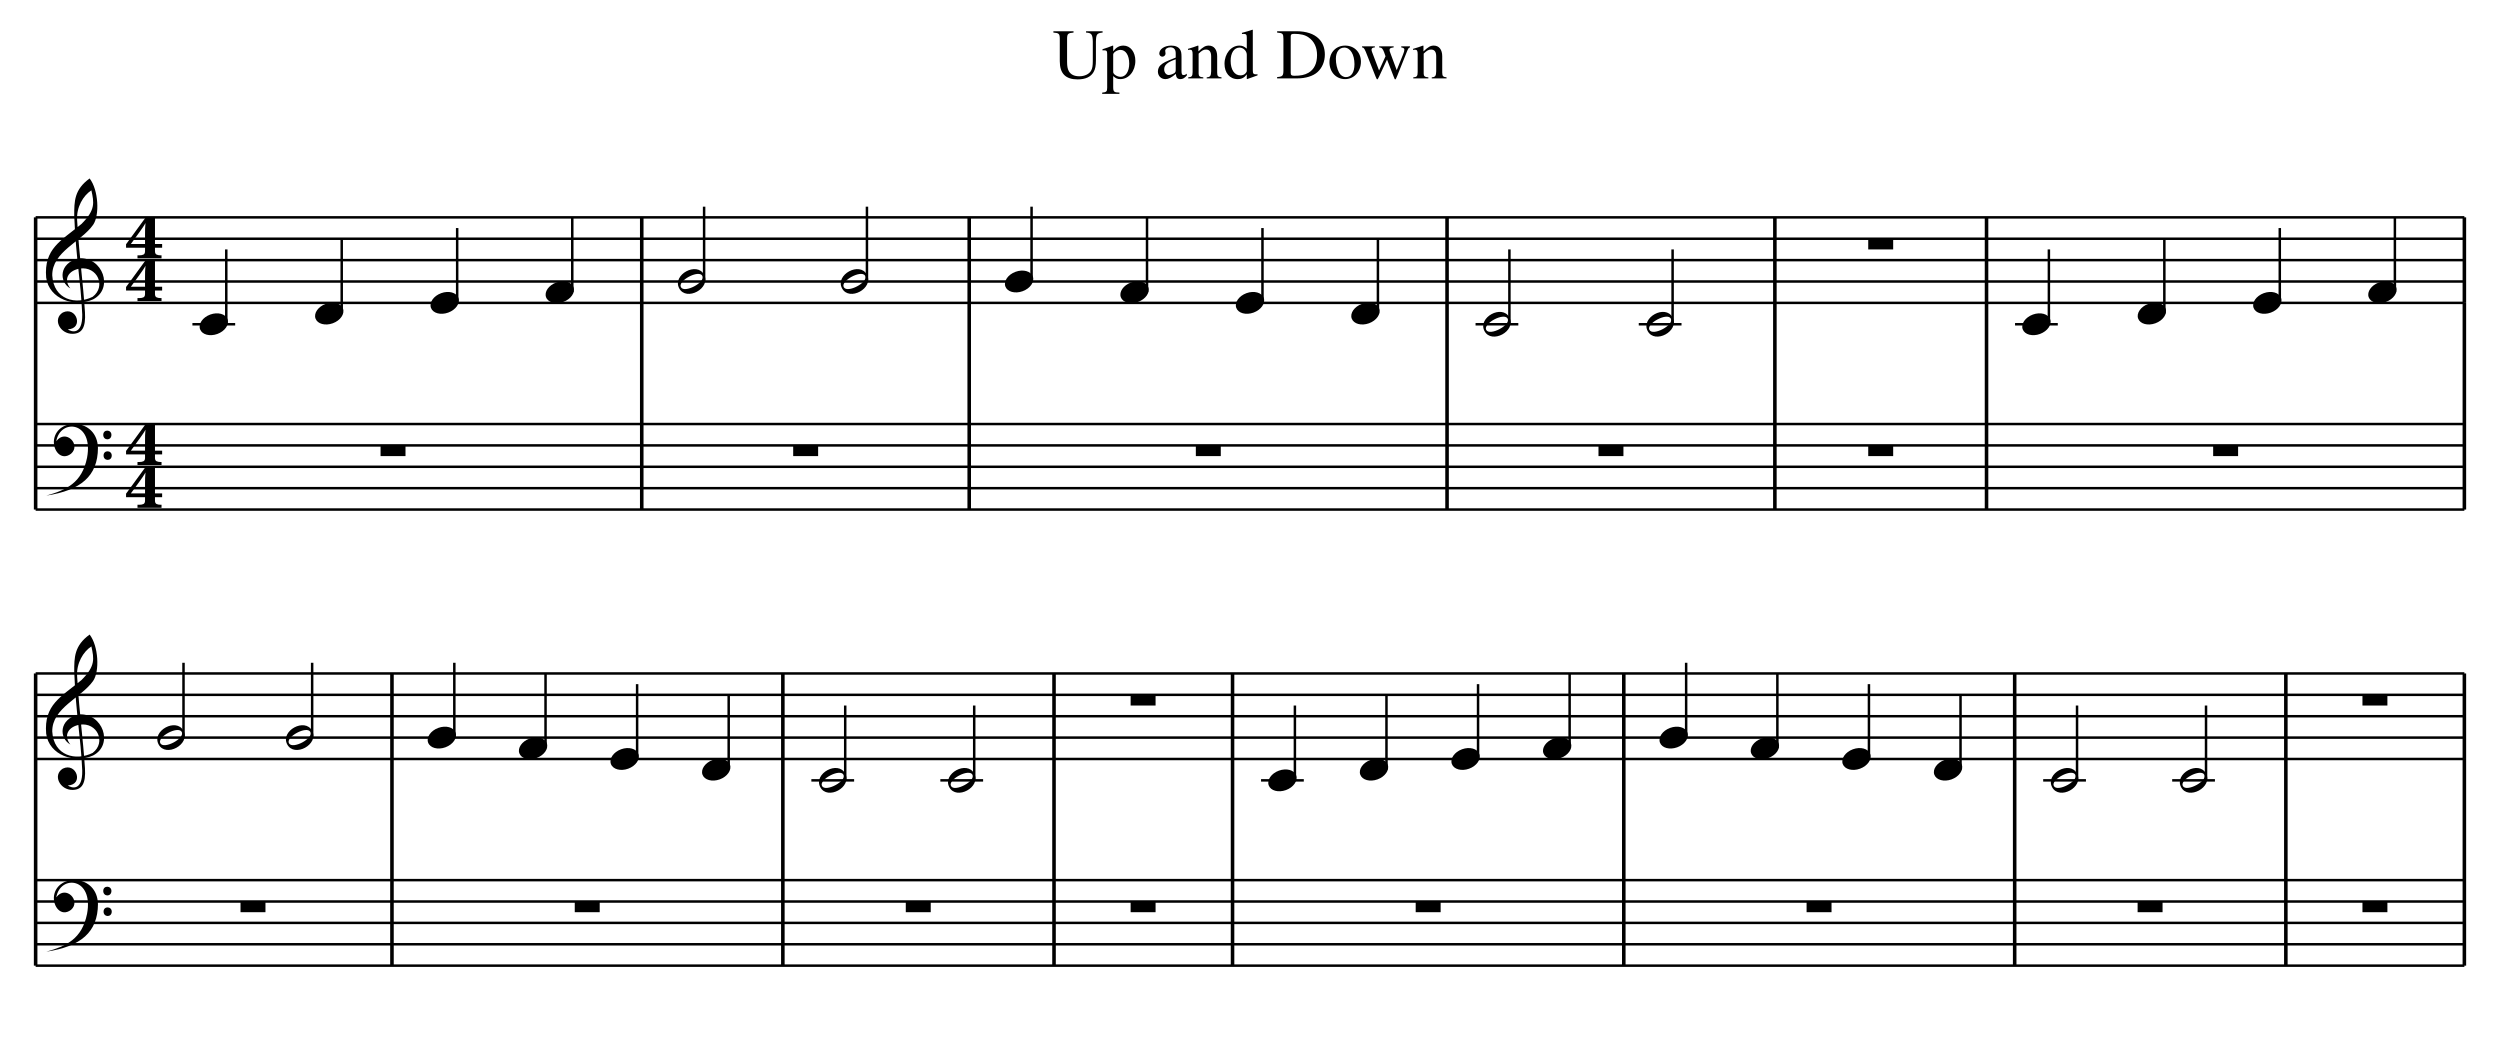
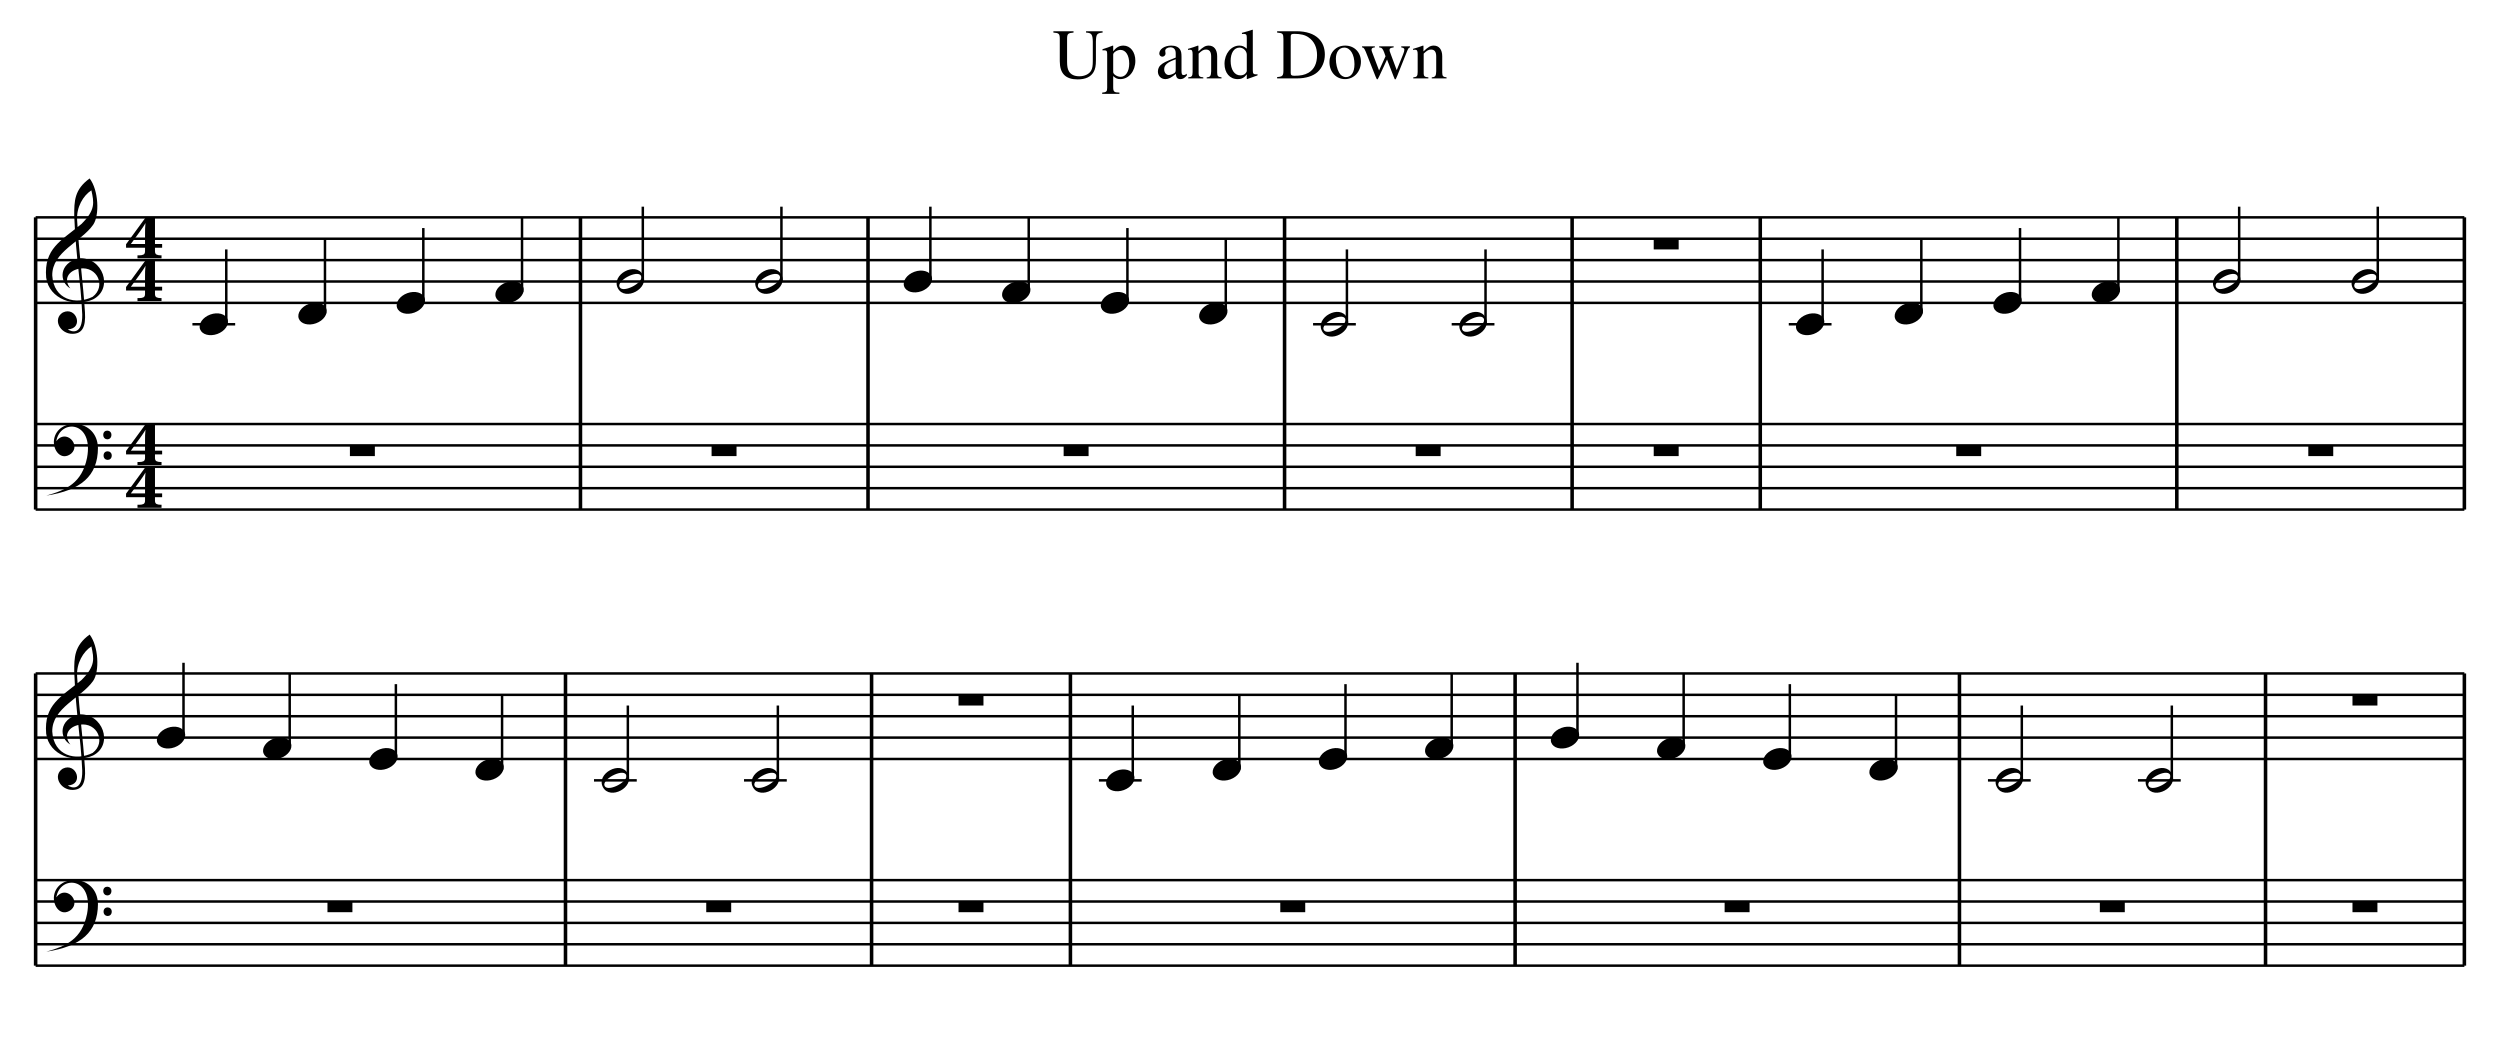
<svg xmlns="http://www.w3.org/2000/svg" xmlns:xlink="http://www.w3.org/1999/xlink" version="1.1" color="black" width="701.60px" height="294.00px">
  <style type="text/css">
.fill {fill: currentColor}
.stroke {stroke: currentColor; fill: none}
text{white-space: pre}
</style>
  <g stroke-width="0.70">

</g>
  <g stroke-width="0.70" style="font:20.00px Times">
    <text x="350.80" y="22.00" text-anchor="middle">Up and Down</text>
  </g>
  <g stroke-width="0.70" style="font:20.00px Times">
    <path class="stroke" stroke-width="1" d="M10.00 143.00v-82.00" />
-     <path class="stroke" stroke-width="1" d="M180.10 85.00v-24.00" />
-     <path class="stroke" stroke-width="1" d="M180.10 143.00v-58.00" />
-     <path class="stroke" stroke-width="1" d="M272.00 85.00v-24.00" />
-     <path class="stroke" stroke-width="1" d="M272.00 143.00v-58.00" />
-     <path class="stroke" stroke-width="1" d="M406.10 85.00v-24.00" />
-     <path class="stroke" stroke-width="1" d="M406.10 143.00v-58.00" />
-     <path class="stroke" stroke-width="1" d="M498.10 85.00v-24.00" />
-     <path class="stroke" stroke-width="1" d="M498.10 143.00v-58.00" />
-     <path class="stroke" stroke-width="1" d="M557.50 85.00v-24.00" />
-     <path class="stroke" stroke-width="1" d="M557.50 143.00v-58.00" />
+     <path class="stroke" stroke-width="1" d="M162.90 85.00v-24.00" />
+     <path class="stroke" stroke-width="1" d="M162.90 143.00v-58.00" />
+     <path class="stroke" stroke-width="1" d="M243.60 85.00v-24.00" />
+     <path class="stroke" stroke-width="1" d="M243.60 143.00v-58.00" />
+     <path class="stroke" stroke-width="1" d="M360.50 85.00v-24.00" />
+     <path class="stroke" stroke-width="1" d="M360.50 143.00v-58.00" />
+     <path class="stroke" stroke-width="1" d="M441.20 85.00v-24.00" />
+     <path class="stroke" stroke-width="1" d="M441.20 143.00v-58.00" />
+     <path class="stroke" stroke-width="1" d="M494.00 85.00v-24.00" />
+     <path class="stroke" stroke-width="1" d="M494.00 143.00v-58.00" />
+     <path class="stroke" stroke-width="1" d="M610.90 85.00v-24.00" />
+     <path class="stroke" stroke-width="1" d="M610.90 143.00v-58.00" />
    <path class="stroke" stroke-width="1" d="M691.60 85.00v-24.00" />
    <path class="stroke" stroke-width="1" d="M691.60 143.00v-58.00" />
    <path d="m10.00 85.00  h681.60  M10.00 79.00  h681.60  M10.00 73.00  h681.60  M10.00 67.00  h681.60  M10.00 61.00  h681.60  " class="stroke" />
    <path d="m10.00 143.00  h681.60  M10.00 137.00  h681.60  M10.00 131.00  h681.60  M10.00 125.00  h681.60  M10.00 119.00  h681.60  " class="stroke" />
    <defs>
      <path id="utclef" class="fill" d="m-50 -90  c-72 -41 -72 -158 52 -188  150 -10 220 188 90 256  -114 52 -275 0 -293 -136  -15 -181 93 -229 220 -334  88 -87 79 -133 62 -210  -51 33 -94 105 -89 186  17 267 36 374 49 574  6 96 -19 134 -77 135  -80 1 -126 -93 -61 -133  85 -41 133 101 31 105  23 17 92 37 90 -92  -10 -223 -39 -342 -50 -617  0 -90 0 -162 96 -232  56 72 63 230 22 289  -74 106 -257 168 -255 316  9 153 148 185 252 133  86 -65 29 -192 -80 -176  -71 12 -105 67 -59 124" />
      <use id="tclef" transform="translate(0,6) scale(0.045)" xlink:href="#utclef" />
    </defs>
    <use x="22.00" y="79.00" xlink:href="#tclef" />
    <g style="font:bold 16px serif" transform="translate(40.50,84.50) scale(1.2,1)">
      <text text-anchor="middle">4</text>
      <text y="-12" text-anchor="middle">4</text>
    </g>
    <defs>
      <path id="hl" class="stroke" d="m-6 0h12" />
    </defs>
    <use x="60.00" y="91.00" xlink:href="#hl" />
    <defs>
      <ellipse id="hd" rx="4.1" ry="2.9" transform="rotate(-20)" class="fill" />
    </defs>
    <use x="60.00" y="91.00" xlink:href="#hd" />
    <path d="M63.50 91.00v-21.00" class="stroke" />
-     <use x="92.40" y="88.00" xlink:href="#hd" />
-     <path d="M95.90 88.00v-21.00" class="stroke" />
-     <use x="124.80" y="85.00" xlink:href="#hd" />
-     <path d="M128.30 85.00v-21.00" class="stroke" />
-     <use x="157.10" y="82.00" xlink:href="#hd" />
-     <path d="M160.60 82.00v-21.00" class="stroke" />
+     <use x="87.70" y="88.00" xlink:href="#hd" />
+     <path d="M91.20 88.00v-21.00" class="stroke" />
+     <use x="115.30" y="85.00" xlink:href="#hd" />
+     <path d="M118.80 85.00v-21.00" class="stroke" />
+     <use x="143.00" y="82.00" xlink:href="#hd" />
+     <path d="M146.50 82.00v-21.00" class="stroke" />
    <defs>
      <path id="Hd" class="fill" d="m3 -1.6  c-1 -1.8 -7 1.4 -6 3.2  1 1.8 7 -1.4 6 -3.2  m0.5 -0.3  c2 3.8 -5 7.6 -7 3.8  -2 -3.8 5 -7.6 7 -3.8" />
    </defs>
-     <use x="194.10" y="79.00" xlink:href="#Hd" />
-     <path d="M197.60 79.00v-21.00" class="stroke" />
-     <use x="239.80" y="79.00" xlink:href="#Hd" />
-     <path d="M243.30 79.00v-21.00" class="stroke" />
-     <use x="286.00" y="79.00" xlink:href="#hd" />
-     <path d="M289.50 79.00v-21.00" class="stroke" />
-     <use x="318.40" y="82.00" xlink:href="#hd" />
-     <path d="M321.90 82.00v-21.00" class="stroke" />
-     <use x="350.80" y="85.00" xlink:href="#hd" />
-     <path d="M354.30 85.00v-21.00" class="stroke" />
-     <use x="383.20" y="88.00" xlink:href="#hd" />
-     <path d="M386.70 88.00v-21.00" class="stroke" />
-     <use x="420.10" y="91.00" xlink:href="#hl" />
-     <use x="420.10" y="91.00" xlink:href="#Hd" />
-     <path d="M423.60 91.00v-21.00" class="stroke" />
-     <use x="465.90" y="91.00" xlink:href="#hl" />
-     <use x="465.90" y="91.00" xlink:href="#Hd" />
-     <path d="M469.40 91.00v-21.00" class="stroke" />
+     <use x="176.90" y="79.00" xlink:href="#Hd" />
+     <path d="M180.40 79.00v-21.00" class="stroke" />
+     <use x="215.80" y="79.00" xlink:href="#Hd" />
+     <path d="M219.30 79.00v-21.00" class="stroke" />
+     <use x="257.60" y="79.00" xlink:href="#hd" />
+     <path d="M261.10 79.00v-21.00" class="stroke" />
+     <use x="285.20" y="82.00" xlink:href="#hd" />
+     <path d="M288.70 82.00v-21.00" class="stroke" />
+     <use x="312.90" y="85.00" xlink:href="#hd" />
+     <path d="M316.40 85.00v-21.00" class="stroke" />
+     <use x="340.50" y="88.00" xlink:href="#hd" />
+     <path d="M344.00 88.00v-21.00" class="stroke" />
+     <use x="374.50" y="91.00" xlink:href="#hl" />
+     <use x="374.50" y="91.00" xlink:href="#Hd" />
+     <path d="M378.00 91.00v-21.00" class="stroke" />
+     <use x="413.40" y="91.00" xlink:href="#hl" />
+     <use x="413.40" y="91.00" xlink:href="#Hd" />
+     <path d="M416.90 91.00v-21.00" class="stroke" />
    <defs>
      <rect id="r1" class="fill" x="-3.5" y="-6" width="7" height="3" />
    </defs>
-     <use x="527.80" y="73.00" xlink:href="#r1" />
-     <use x="571.50" y="91.00" xlink:href="#hl" />
-     <use x="571.50" y="91.00" xlink:href="#hd" />
-     <path d="M575.00 91.00v-21.00" class="stroke" />
-     <use x="603.90" y="88.00" xlink:href="#hd" />
-     <path d="M607.40 88.00v-21.00" class="stroke" />
-     <use x="636.30" y="85.00" xlink:href="#hd" />
-     <path d="M639.80 85.00v-21.00" class="stroke" />
-     <use x="668.60" y="82.00" xlink:href="#hd" />
-     <path d="M672.10 82.00v-21.00" class="stroke" />
+     <use x="467.60" y="73.00" xlink:href="#r1" />
+     <use x="508.00" y="91.00" xlink:href="#hl" />
+     <use x="508.00" y="91.00" xlink:href="#hd" />
+     <path d="M511.50 91.00v-21.00" class="stroke" />
+     <use x="535.70" y="88.00" xlink:href="#hd" />
+     <path d="M539.20 88.00v-21.00" class="stroke" />
+     <use x="563.40" y="85.00" xlink:href="#hd" />
+     <path d="M566.90 85.00v-21.00" class="stroke" />
+     <use x="591.00" y="82.00" xlink:href="#hd" />
+     <path d="M594.50 82.00v-21.00" class="stroke" />
+     <use x="624.90" y="79.00" xlink:href="#Hd" />
+     <path d="M628.40 79.00v-21.00" class="stroke" />
+     <use x="663.80" y="79.00" xlink:href="#Hd" />
+     <path d="M667.30 79.00v-21.00" class="stroke" />
    <defs>
      <path id="ubclef" class="fill" d="m-200 -87  c124 -35 222 -78 254 -236  43 -228 -167 -246 -192 -103  59 -80 157 22 92 78  -62 47 -115 -22 -106 -88  21 -141 270 -136 274 52  -1 175 -106 264 -322 297  m357 -250  c0 -36 51 -34 51 0  0 37 -51 36 -51 0  m-2 -129  c0 -36 51 -34 51 0  0 38 -51 37 -51 0" />
      <use id="bclef" transform="translate(0,18) scale(0.045)" xlink:href="#ubclef" />
    </defs>
    <use x="22.00" y="125.00" xlink:href="#bclef" />
    <g style="font:bold 16px serif" transform="translate(40.50,142.50) scale(1.2,1)">
      <text text-anchor="middle">4</text>
      <text y="-12" text-anchor="middle">4</text>
    </g>
-     <use x="110.30" y="131.00" xlink:href="#r1" />
-     <use x="226.10" y="131.00" xlink:href="#r1" />
-     <use x="339.10" y="131.00" xlink:href="#r1" />
-     <use x="452.10" y="131.00" xlink:href="#r1" />
-     <use x="527.80" y="131.00" xlink:href="#r1" />
-     <use x="624.60" y="131.00" xlink:href="#r1" />
+     <use x="101.70" y="131.00" xlink:href="#r1" />
+     <use x="203.20" y="131.00" xlink:href="#r1" />
+     <use x="302.00" y="131.00" xlink:href="#r1" />
+     <use x="400.80" y="131.00" xlink:href="#r1" />
+     <use x="467.60" y="131.00" xlink:href="#r1" />
+     <use x="552.50" y="131.00" xlink:href="#r1" />
+     <use x="651.30" y="131.00" xlink:href="#r1" />
  </g>
  <g stroke-width="0.70" style="font:20.00px Times">
    <path class="stroke" stroke-width="1" d="M10.00 271.00v-82.00" />
-     <path class="stroke" stroke-width="1" d="M110.00 213.00v-24.00" />
-     <path class="stroke" stroke-width="1" d="M110.00 271.00v-58.00" />
-     <path class="stroke" stroke-width="1" d="M219.70 213.00v-24.00" />
-     <path class="stroke" stroke-width="1" d="M219.70 271.00v-58.00" />
-     <path class="stroke" stroke-width="1" d="M295.80 213.00v-24.00" />
-     <path class="stroke" stroke-width="1" d="M295.80 271.00v-58.00" />
-     <path class="stroke" stroke-width="1" d="M345.90 213.00v-24.00" />
-     <path class="stroke" stroke-width="1" d="M345.90 271.00v-58.00" />
-     <path class="stroke" stroke-width="1" d="M455.70 213.00v-24.00" />
-     <path class="stroke" stroke-width="1" d="M455.70 271.00v-58.00" />
-     <path class="stroke" stroke-width="1" d="M565.40 213.00v-24.00" />
-     <path class="stroke" stroke-width="1" d="M565.40 271.00v-58.00" />
-     <path class="stroke" stroke-width="1" d="M641.50 213.00v-24.00" />
-     <path class="stroke" stroke-width="1" d="M641.50 271.00v-58.00" />
+     <path class="stroke" stroke-width="1" d="M158.70 213.00v-24.00" />
+     <path class="stroke" stroke-width="1" d="M158.70 271.00v-58.00" />
+     <path class="stroke" stroke-width="1" d="M244.60 213.00v-24.00" />
+     <path class="stroke" stroke-width="1" d="M244.60 271.00v-58.00" />
+     <path class="stroke" stroke-width="1" d="M300.40 213.00v-24.00" />
+     <path class="stroke" stroke-width="1" d="M300.40 271.00v-58.00" />
+     <path class="stroke" stroke-width="1" d="M425.20 213.00v-24.00" />
+     <path class="stroke" stroke-width="1" d="M425.20 271.00v-58.00" />
+     <path class="stroke" stroke-width="1" d="M549.90 213.00v-24.00" />
+     <path class="stroke" stroke-width="1" d="M549.90 271.00v-58.00" />
+     <path class="stroke" stroke-width="1" d="M635.80 213.00v-24.00" />
+     <path class="stroke" stroke-width="1" d="M635.80 271.00v-58.00" />
    <path class="stroke" stroke-width="1" d="M691.60 213.00v-24.00" />
    <path class="stroke" stroke-width="1" d="M691.60 271.00v-58.00" />
    <path d="m10.00 213.00  h681.60  M10.00 207.00  h681.60  M10.00 201.00  h681.60  M10.00 195.00  h681.60  M10.00 189.00  h681.60  " class="stroke" />
    <path d="m10.00 271.00  h681.60  M10.00 265.00  h681.60  M10.00 259.00  h681.60  M10.00 253.00  h681.60  M10.00 247.00  h681.60  " class="stroke" />
    <use x="22.00" y="207.00" xlink:href="#tclef" />
-     <use x="48.00" y="207.00" xlink:href="#Hd" />
+     <use x="48.00" y="207.00" xlink:href="#hd" />
    <path d="M51.50 207.00v-21.00" class="stroke" />
-     <use x="84.10" y="207.00" xlink:href="#Hd" />
-     <path d="M87.60 207.00v-21.00" class="stroke" />
-     <use x="124.00" y="207.00" xlink:href="#hd" />
-     <path d="M127.50 207.00v-21.00" class="stroke" />
-     <use x="149.60" y="210.00" xlink:href="#hd" />
-     <path d="M153.10 210.00v-21.00" class="stroke" />
-     <use x="175.30" y="213.00" xlink:href="#hd" />
-     <path d="M178.80 213.00v-21.00" class="stroke" />
-     <use x="201.00" y="216.00" xlink:href="#hd" />
-     <path d="M204.50 216.00v-21.00" class="stroke" />
-     <use x="233.70" y="219.00" xlink:href="#hl" />
-     <use x="233.70" y="219.00" xlink:href="#Hd" />
-     <path d="M237.20 219.00v-21.00" class="stroke" />
-     <use x="269.90" y="219.00" xlink:href="#hl" />
-     <use x="269.90" y="219.00" xlink:href="#Hd" />
-     <path d="M273.40 219.00v-21.00" class="stroke" />
-     <use x="320.80" y="201.00" xlink:href="#r1" />
-     <use x="359.90" y="219.00" xlink:href="#hl" />
-     <use x="359.90" y="219.00" xlink:href="#hd" />
-     <path d="M363.40 219.00v-21.00" class="stroke" />
-     <use x="385.60" y="216.00" xlink:href="#hd" />
-     <path d="M389.10 216.00v-21.00" class="stroke" />
-     <use x="411.30" y="213.00" xlink:href="#hd" />
-     <path d="M414.80 213.00v-21.00" class="stroke" />
-     <use x="437.00" y="210.00" xlink:href="#hd" />
-     <path d="M440.50 210.00v-21.00" class="stroke" />
-     <use x="469.70" y="207.00" xlink:href="#hd" />
-     <path d="M473.20 207.00v-21.00" class="stroke" />
-     <use x="495.30" y="210.00" xlink:href="#hd" />
-     <path d="M498.80 210.00v-21.00" class="stroke" />
-     <use x="521.00" y="213.00" xlink:href="#hd" />
-     <path d="M524.50 213.00v-21.00" class="stroke" />
-     <use x="546.70" y="216.00" xlink:href="#hd" />
-     <path d="M550.20 216.00v-21.00" class="stroke" />
-     <use x="579.40" y="219.00" xlink:href="#hl" />
-     <use x="579.40" y="219.00" xlink:href="#Hd" />
-     <path d="M582.90 219.00v-21.00" class="stroke" />
-     <use x="615.60" y="219.00" xlink:href="#hl" />
-     <use x="615.60" y="219.00" xlink:href="#Hd" />
-     <path d="M619.10 219.00v-21.00" class="stroke" />
-     <use x="666.50" y="201.00" xlink:href="#r1" />
+     <use x="77.80" y="210.00" xlink:href="#hd" />
+     <path d="M81.30 210.00v-21.00" class="stroke" />
+     <use x="107.60" y="213.00" xlink:href="#hd" />
+     <path d="M111.10 213.00v-21.00" class="stroke" />
+     <use x="137.40" y="216.00" xlink:href="#hd" />
+     <path d="M140.90 216.00v-21.00" class="stroke" />
+     <use x="172.70" y="219.00" xlink:href="#hl" />
+     <use x="172.70" y="219.00" xlink:href="#Hd" />
+     <path d="M176.20 219.00v-21.00" class="stroke" />
+     <use x="214.80" y="219.00" xlink:href="#hl" />
+     <use x="214.80" y="219.00" xlink:href="#Hd" />
+     <path d="M218.30 219.00v-21.00" class="stroke" />
+     <use x="272.50" y="201.00" xlink:href="#r1" />
+     <use x="314.40" y="219.00" xlink:href="#hl" />
+     <use x="314.40" y="219.00" xlink:href="#hd" />
+     <path d="M317.90 219.00v-21.00" class="stroke" />
+     <use x="344.30" y="216.00" xlink:href="#hd" />
+     <path d="M347.80 216.00v-21.00" class="stroke" />
+     <use x="374.10" y="213.00" xlink:href="#hd" />
+     <path d="M377.60 213.00v-21.00" class="stroke" />
+     <use x="403.90" y="210.00" xlink:href="#hd" />
+     <path d="M407.40 210.00v-21.00" class="stroke" />
+     <use x="439.20" y="207.00" xlink:href="#hd" />
+     <path d="M442.70 207.00v-21.00" class="stroke" />
+     <use x="469.00" y="210.00" xlink:href="#hd" />
+     <path d="M472.50 210.00v-21.00" class="stroke" />
+     <use x="498.80" y="213.00" xlink:href="#hd" />
+     <path d="M502.30 213.00v-21.00" class="stroke" />
+     <use x="528.60" y="216.00" xlink:href="#hd" />
+     <path d="M532.10 216.00v-21.00" class="stroke" />
+     <use x="563.90" y="219.00" xlink:href="#hl" />
+     <use x="563.90" y="219.00" xlink:href="#Hd" />
+     <path d="M567.40 219.00v-21.00" class="stroke" />
+     <use x="606.00" y="219.00" xlink:href="#hl" />
+     <use x="606.00" y="219.00" xlink:href="#Hd" />
+     <path d="M609.50 219.00v-21.00" class="stroke" />
+     <use x="663.70" y="201.00" xlink:href="#r1" />
    <use x="22.00" y="253.00" xlink:href="#bclef" />
-     <use x="71.00" y="259.00" xlink:href="#r1" />
-     <use x="164.80" y="259.00" xlink:href="#r1" />
-     <use x="257.70" y="259.00" xlink:href="#r1" />
-     <use x="320.80" y="259.00" xlink:href="#r1" />
-     <use x="400.80" y="259.00" xlink:href="#r1" />
-     <use x="510.50" y="259.00" xlink:href="#r1" />
-     <use x="603.40" y="259.00" xlink:href="#r1" />
-     <use x="666.50" y="259.00" xlink:href="#r1" />
+     <use x="95.40" y="259.00" xlink:href="#r1" />
+     <use x="201.70" y="259.00" xlink:href="#r1" />
+     <use x="272.50" y="259.00" xlink:href="#r1" />
+     <use x="362.80" y="259.00" xlink:href="#r1" />
+     <use x="487.50" y="259.00" xlink:href="#r1" />
+     <use x="592.80" y="259.00" xlink:href="#r1" />
+     <use x="663.70" y="259.00" xlink:href="#r1" />
  </g>
</svg>
